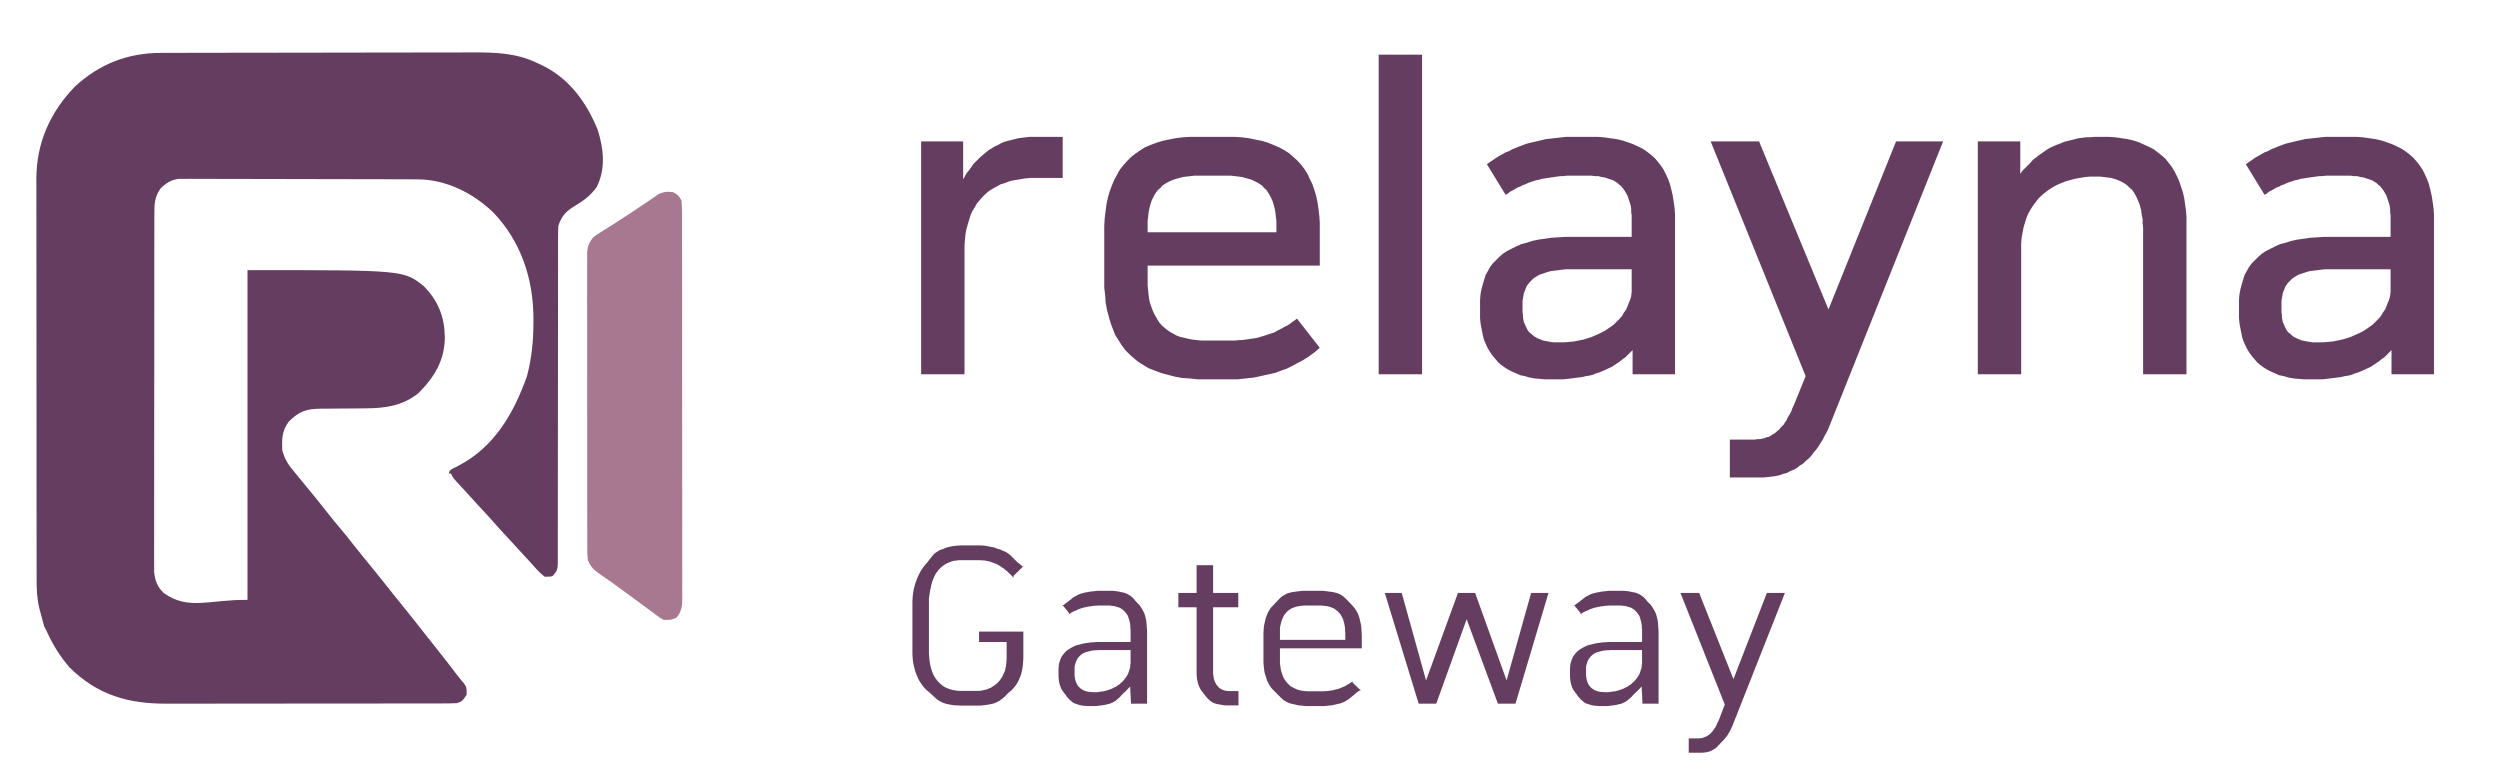
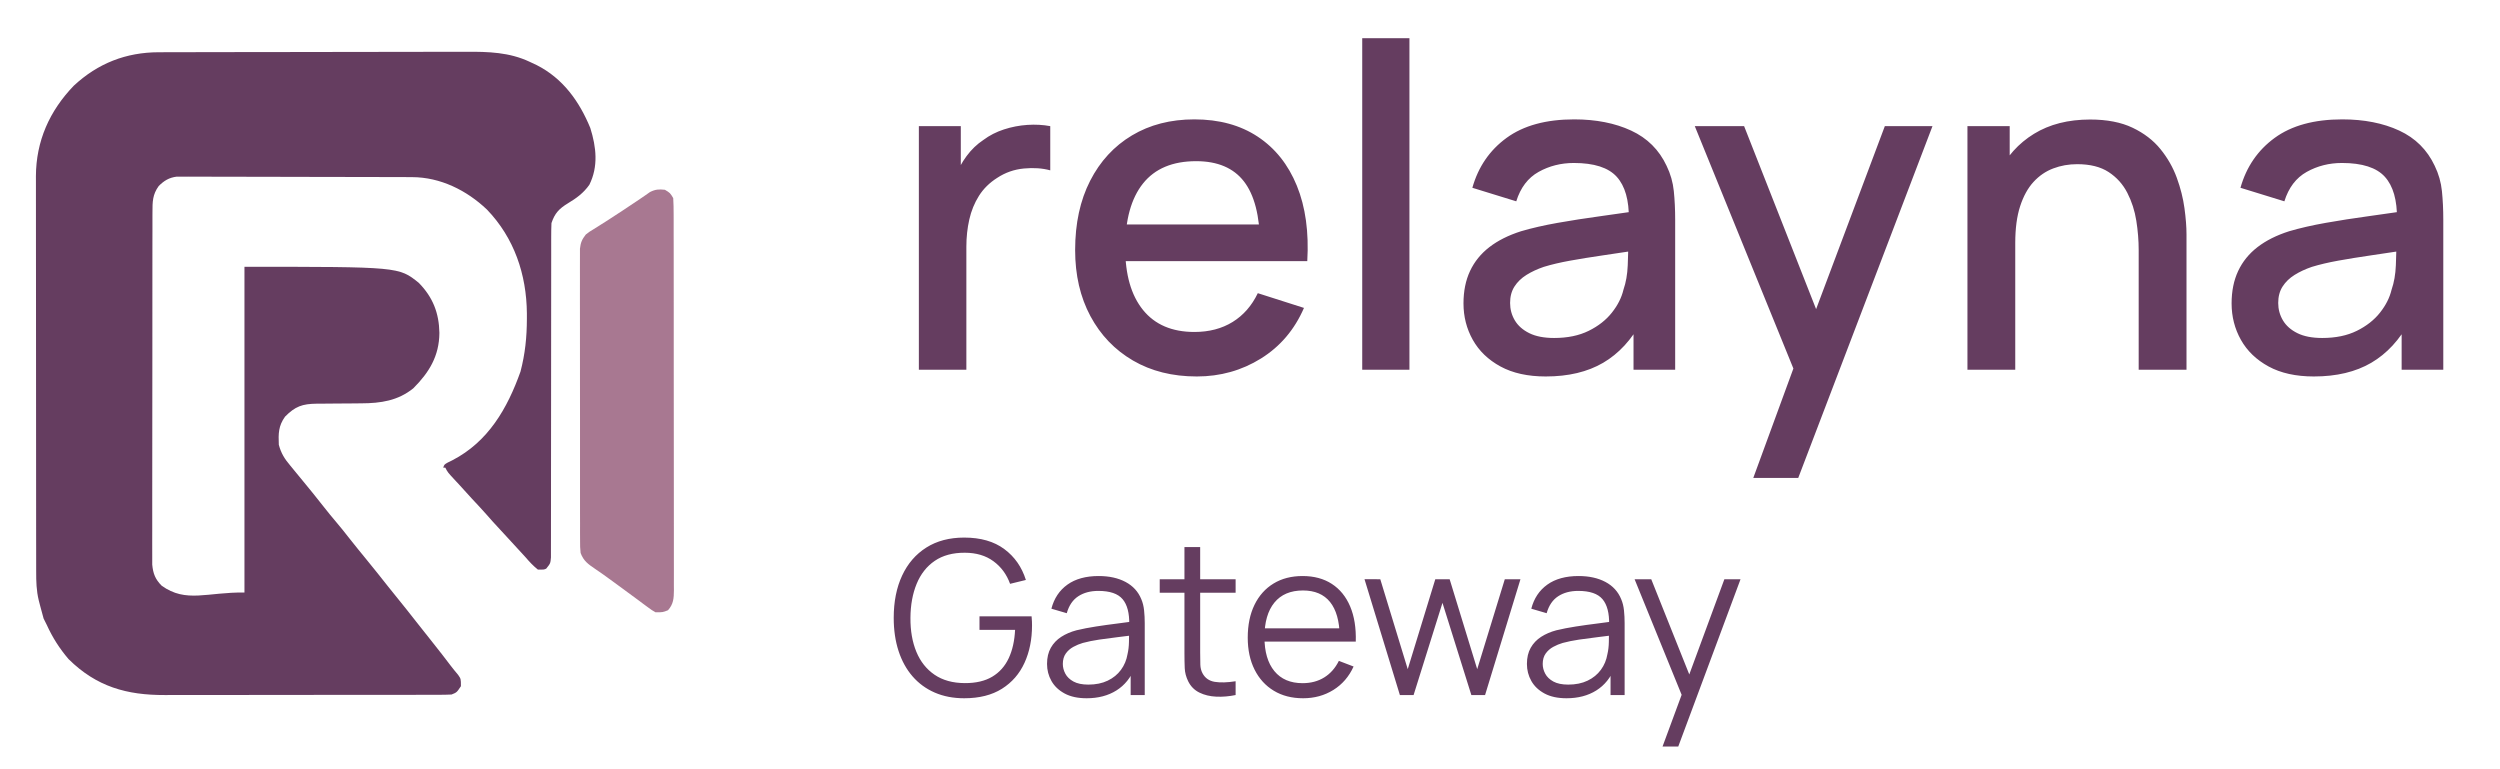
- <svg xmlns="http://www.w3.org/2000/svg" viewBox="0 0 333.962 104" role="img" aria-label="relayna Gateway">
+ <svg xmlns="http://www.w3.org/2000/svg" viewBox="0 0 338.11 104" role="img" aria-label="relayna Gateway">
  <g transform="translate(0 2.5) scale(1.5)">
    <g>
      <path id="frame" fill="#653D60" d="M14.313 3.044C14.442 3.043 14.57 3.043 14.703 3.043C15.134 3.041 15.565 3.041 15.996 3.04C16.305 3.039 16.614 3.039 16.923 3.038C17.938 3.035 18.953 3.034 19.968 3.033C20.319 3.032 20.669 3.032 21.019 3.031C22.475 3.029 23.932 3.027 25.389 3.026C27.473 3.025 29.558 3.022 31.642 3.016C33.109 3.013 34.576 3.011 36.044 3.01C36.919 3.01 37.794 3.009 38.67 3.006C39.495 3.003 40.319 3.002 41.144 3.003C41.445 3.003 41.746 3.003 42.047 3.001C44.026 2.991 45.929 3.043 47.751 3.903C47.962 4.001 48.173 4.1 48.39 4.202C50.758 5.404 52.234 7.468 53.223 9.873C53.762 11.591 53.963 13.342 53.135 14.998C52.604 15.745 51.981 16.197 51.205 16.664C50.413 17.147 50.019 17.556 49.722 18.447C49.704 18.856 49.698 19.266 49.698 19.676C49.698 19.802 49.697 19.927 49.697 20.056C49.697 20.477 49.697 20.899 49.698 21.32C49.697 21.621 49.697 21.923 49.697 22.225C49.696 22.875 49.696 23.524 49.696 24.174C49.696 25.201 49.695 26.228 49.693 27.255C49.689 30.175 49.687 33.096 49.686 36.016C49.686 37.629 49.684 39.241 49.681 40.854C49.679 41.875 49.679 42.897 49.68 43.918C49.68 44.553 49.679 45.188 49.677 45.822C49.676 46.117 49.676 46.412 49.677 46.707C49.678 47.109 49.677 47.511 49.675 47.912C49.675 48.137 49.675 48.362 49.675 48.594C49.628 49.13 49.628 49.13 49.252 49.599C49.065 49.693 49.065 49.693 48.502 49.693C48.061 49.34 47.743 48.993 47.376 48.567C46.846 47.986 46.314 47.408 45.781 46.831C44.308 45.236 44.308 45.236 43.875 44.737C43.439 44.242 42.987 43.763 42.537 43.282C42.142 42.859 41.756 42.429 41.371 41.998C41.28 41.901 41.19 41.804 41.096 41.704C40.358 40.911 40.358 40.911 40.151 40.497C40.089 40.497 40.027 40.497 39.963 40.497C40.057 40.216 40.057 40.216 40.372 40.036C40.508 39.97 40.644 39.903 40.784 39.834C44.023 38.158 45.744 35.164 46.93 31.835C47.348 30.239 47.503 28.727 47.505 27.079C47.505 26.916 47.505 26.753 47.505 26.585C47.475 23.078 46.362 19.78 43.904 17.227C42.071 15.486 39.707 14.312 37.155 14.304C36.965 14.303 36.775 14.302 36.579 14.301C36.475 14.301 36.475 14.301 35.95 14.3C35.73 14.299 35.511 14.299 35.285 14.298C34.559 14.295 33.832 14.294 33.105 14.292C32.855 14.292 32.605 14.291 32.354 14.291C31.313 14.289 30.272 14.287 29.231 14.286C27.74 14.284 26.248 14.281 24.757 14.276C23.708 14.273 22.659 14.271 21.61 14.27C20.983 14.27 20.357 14.268 19.73 14.266C19.032 14.263 18.333 14.263 17.634 14.263C17.427 14.262 17.22 14.26 17.006 14.259C16.815 14.259 16.625 14.26 16.429 14.261C16.264 14.261 16.098 14.26 15.928 14.26C15.246 14.347 14.793 14.622 14.312 15.104C13.748 15.882 13.748 16.525 13.747 17.456C13.746 17.594 13.746 17.732 13.745 17.874C13.744 18.336 13.744 18.799 13.745 19.261C13.744 19.593 13.743 19.924 13.742 20.256C13.74 21.156 13.74 22.057 13.74 22.958C13.74 23.709 13.739 24.461 13.739 25.212C13.737 26.985 13.736 28.758 13.737 30.531C13.738 32.361 13.736 34.19 13.732 36.02C13.729 37.59 13.728 39.161 13.728 40.731C13.729 41.669 13.728 42.607 13.726 43.545C13.724 44.428 13.724 45.31 13.726 46.192C13.726 46.516 13.726 46.84 13.724 47.164C13.723 47.606 13.724 48.047 13.726 48.489C13.726 48.737 13.726 48.984 13.726 49.239C13.799 50.046 14.003 50.568 14.576 51.141C16.784 52.73 18.683 51.709 22.041 51.757C22.041 42.065 22.041 32.373 22.041 22.388C35.959 22.388 35.959 22.388 37.752 23.83C39.026 25.122 39.587 26.559 39.617 28.352C39.6 30.434 38.696 31.912 37.266 33.343C35.875 34.468 34.319 34.691 32.59 34.699C32.296 34.702 32.002 34.705 31.709 34.708C31.247 34.711 30.785 34.715 30.323 34.717C29.876 34.72 29.43 34.724 28.983 34.729C28.914 34.729 28.914 34.729 28.566 34.73C27.26 34.745 26.621 34.967 25.701 35.899C25.104 36.728 25.095 37.421 25.138 38.433C25.346 39.206 25.656 39.702 26.17 40.309C26.377 40.561 26.584 40.814 26.791 41.066C26.906 41.204 27.02 41.342 27.137 41.485C27.845 42.343 28.547 43.204 29.231 44.08C29.563 44.505 29.902 44.92 30.252 45.33C30.692 45.846 31.113 46.374 31.53 46.91C32.018 47.531 32.52 48.142 33.02 48.754C33.69 49.576 34.355 50.4 35.008 51.235C35.295 51.6 35.588 51.96 35.882 52.32C36.437 53.002 36.982 53.691 37.524 54.384C38.048 55.054 38.574 55.721 39.107 56.384C39.624 57.029 40.127 57.682 40.626 58.341C40.845 58.627 41.074 58.906 41.306 59.181C41.558 59.545 41.558 59.545 41.558 60.202C41.183 60.765 41.183 60.765 40.714 60.953C40.342 60.971 39.97 60.977 39.598 60.978C39.362 60.978 39.127 60.979 38.884 60.98C38.622 60.98 38.36 60.98 38.098 60.98C37.822 60.98 37.547 60.981 37.272 60.982C36.523 60.983 35.774 60.984 35.025 60.984C34.557 60.984 34.088 60.984 33.62 60.985C31.985 60.987 30.35 60.987 28.715 60.987C27.193 60.987 25.671 60.989 24.149 60.992C22.842 60.995 21.534 60.996 20.226 60.995C19.446 60.995 18.666 60.996 17.885 60.998C17.15 61 16.415 61 15.679 60.998C15.411 60.998 15.142 60.999 14.873 61C11.429 61.013 8.704 60.251 6.184 57.762C5.362 56.8 4.736 55.816 4.213 54.666C4.167 54.573 4.167 54.573 3.932 54.103C3.828 53.745 3.731 53.385 3.639 53.024C3.59 52.835 3.541 52.646 3.491 52.452C3.281 51.582 3.261 50.758 3.262 49.868C3.261 49.712 3.261 49.556 3.261 49.396C3.26 48.871 3.26 48.346 3.26 47.822C3.259 47.446 3.259 47.071 3.258 46.695C3.257 45.674 3.256 44.652 3.256 43.631C3.256 42.992 3.256 42.354 3.255 41.716C3.254 39.719 3.253 37.722 3.252 35.725C3.252 33.42 3.25 31.115 3.248 28.81C3.246 27.028 3.245 25.247 3.245 23.465C3.244 22.401 3.244 21.337 3.242 20.273C3.241 19.272 3.241 18.27 3.241 17.268C3.241 16.901 3.241 16.535 3.24 16.168C3.239 15.665 3.239 15.163 3.24 14.661C3.24 14.517 3.239 14.373 3.238 14.224C3.252 11.052 4.459 8.341 6.653 6.061C8.831 4.039 11.36 3.05 14.313 3.044Z" />
      <path id="leaf" fill="#A87891" d="M59.949 15.444C60.419 15.726 60.419 15.726 60.7 16.195C60.728 16.676 60.739 17.146 60.737 17.628C60.738 17.777 60.738 17.925 60.739 18.078C60.74 18.578 60.74 19.078 60.739 19.578C60.74 19.936 60.741 20.293 60.742 20.651C60.744 21.623 60.744 22.596 60.744 23.569C60.744 24.38 60.745 25.192 60.746 26.003C60.747 27.916 60.748 29.83 60.747 31.744C60.746 33.719 60.748 35.695 60.752 37.671C60.755 39.366 60.756 41.061 60.756 42.755C60.755 43.768 60.756 44.781 60.758 45.794C60.76 46.747 60.76 47.699 60.758 48.651C60.758 49.001 60.758 49.351 60.76 49.701C60.761 50.178 60.76 50.655 60.758 51.132C60.76 51.271 60.761 51.411 60.762 51.554C60.756 52.282 60.723 52.794 60.231 53.352C59.762 53.54 59.762 53.54 59.105 53.54C58.755 53.34 58.755 53.34 58.378 53.059C58.238 52.956 58.098 52.853 57.954 52.747C57.807 52.637 57.661 52.527 57.51 52.414C57.215 52.197 56.919 51.98 56.624 51.763C56.476 51.653 56.328 51.543 56.175 51.431C55.736 51.107 55.295 50.786 54.853 50.467C54.716 50.367 54.578 50.268 54.437 50.165C54.178 49.981 53.917 49.799 53.653 49.622C53.026 49.197 52.613 48.906 52.349 48.191C52.301 47.664 52.301 47.664 52.301 47.045C52.3 46.809 52.298 46.574 52.297 46.332C52.298 46.072 52.298 45.811 52.299 45.551C52.298 45.277 52.297 45.002 52.296 44.728C52.294 43.983 52.295 43.239 52.295 42.494C52.296 41.872 52.295 41.25 52.295 40.629C52.293 39.162 52.293 37.696 52.295 36.229C52.297 34.716 52.295 33.203 52.292 31.689C52.289 30.39 52.289 29.091 52.29 27.792C52.29 27.016 52.29 26.24 52.288 25.464C52.286 24.735 52.287 24.005 52.289 23.276C52.289 23.008 52.289 22.74 52.288 22.472C52.286 22.107 52.288 21.742 52.29 21.376C52.29 21.172 52.29 20.967 52.29 20.756C52.353 20.195 52.473 19.92 52.818 19.479C53.117 19.242 53.117 19.242 53.475 19.027C54.244 18.552 55.001 18.064 55.756 17.567C55.874 17.491 55.991 17.414 56.112 17.335C56.643 16.988 57.171 16.638 57.694 16.278C57.775 16.223 57.775 16.223 58.184 15.943C58.254 15.894 58.254 15.894 58.605 15.648C59.094 15.402 59.408 15.385 59.949 15.444Z" />
    </g>
  </g>
-   <path fill="#653D60" d="M123.05 50.0V18.89H128.662V23.953L128.906 23.526L129.15 23.099L129.455 22.733L129.76 22.306L130.004 21.94L130.37 21.574L130.675 21.269L130.98 20.964L131.346 20.659L131.712 20.354L132.078 20.049L132.505 19.805L132.871 19.561L133.298 19.378L133.725 19.134L134.152 18.951L134.579 18.829L135.067 18.707L135.555 18.585L136.043 18.463L136.531 18.402L137.019 18.341L137.568 18.28H138.117H141.96V23.77H138.483H137.69L136.958 23.831L136.226 23.953L135.494 24.075L134.884 24.197L134.274 24.441L133.664 24.624L133.115 24.929L132.566 25.234L132.078 25.539L131.651 25.905L131.224 26.332L130.858 26.759L130.492 27.186L130.187 27.735L129.882 28.223L129.638 28.772L129.455 29.382L129.272 29.992L129.089 30.663L128.967 31.334L128.906 32.005L128.845 32.737V33.53V50.0Z M147.511 31.212V30.175L147.572 29.138L147.694 28.162L147.816 27.247L147.999 26.393L148.243 25.539L148.548 24.746L148.853 24.014L149.219 23.343L149.585 22.672L150.073 22.062L150.561 21.513L151.11 20.964L151.659 20.537L152.269 20.11L152.94 19.683L153.672 19.378L154.465 19.073L155.258 18.829L156.112 18.646L157.027 18.463L158.003 18.341L159.04 18.28H160.077H163.798H164.835L165.872 18.341L166.848 18.463L167.702 18.646L168.617 18.829L169.41 19.073L170.142 19.378L170.874 19.683L171.545 20.049L172.216 20.476L172.765 20.964L173.314 21.452L173.802 22.001L174.229 22.55L174.656 23.221L174.961 23.892L175.327 24.624L175.571 25.356L175.815 26.149L175.998 27.003L176.12 27.857L176.242 28.833L176.303 29.748V30.785V35.482H153.306V37.434V38.105L153.367 38.715L153.428 39.325L153.489 39.874L153.611 40.423L153.794 40.972L153.977 41.46L154.16 41.887L154.404 42.314L154.648 42.741L154.892 43.107L155.197 43.473L155.563 43.778L155.929 44.083L156.295 44.327L156.722 44.571L157.149 44.815L157.637 44.998L158.186 45.12L158.674 45.242L159.284 45.364L159.833 45.425L160.443 45.486H161.114H164.103H164.591H165.018L165.506 45.425H165.933L166.36 45.364L166.787 45.303L167.214 45.242L167.641 45.181L168.007 45.12L168.373 44.998L168.8 44.876L169.166 44.754L169.532 44.632L169.898 44.51L170.264 44.388L170.569 44.205L170.935 44.022L171.301 43.839L171.606 43.656L171.972 43.473L172.277 43.29L172.582 43.046L172.948 42.802L173.253 42.558L176.303 46.462L175.876 46.828L175.51 47.133L175.083 47.438L174.656 47.743L174.168 48.048L173.741 48.292L173.253 48.536L172.826 48.78L172.338 49.024L171.85 49.268L171.301 49.451L170.813 49.634L170.325 49.817L169.776 49.939L169.227 50.061L168.678 50.183L168.129 50.305L167.58 50.427L167.031 50.488L166.482 50.549L165.872 50.61L165.323 50.671H164.713H164.103H161.053H159.955L158.857 50.549L157.881 50.488L156.905 50.305L155.99 50.061L155.075 49.817L154.282 49.512L153.489 49.207L152.757 48.78L152.086 48.353L151.476 47.865L150.866 47.316L150.317 46.767L149.829 46.096L149.402 45.425L148.975 44.754L148.67 43.961L148.365 43.168L148.121 42.314L147.877 41.399L147.694 40.423L147.633 39.447L147.511 38.41V37.312ZM153.306 31.029H170.508V30.053V29.504L170.447 29.016L170.386 28.467L170.325 28.04L170.203 27.552L170.081 27.125L169.959 26.759L169.776 26.393L169.593 26.027L169.349 25.661L169.166 25.356L168.861 25.112L168.617 24.807L168.251 24.563L167.946 24.38L167.58 24.197L167.214 24.014L166.787 23.892L166.36 23.77L165.933 23.648L165.445 23.587L164.957 23.526L164.408 23.465H163.859H160.138H159.589L159.04 23.526L158.491 23.587L158.003 23.648L157.576 23.77L157.088 23.892L156.722 24.014L156.295 24.197L155.929 24.38L155.624 24.563L155.258 24.807L155.014 25.112L154.709 25.356L154.465 25.661L154.221 26.027L154.038 26.393L153.855 26.759L153.733 27.125L153.611 27.552L153.489 28.04L153.428 28.467L153.367 29.016L153.306 29.504V30.053Z M184.172 7.3H189.967V50.0H184.172Z M223.761 50.0H218.088V46.767L217.783 47.072L217.417 47.438L217.112 47.743L216.746 47.987L216.38 48.292L216.014 48.536L215.648 48.78L215.282 49.024L214.855 49.207L214.489 49.39L214.062 49.573L213.635 49.756L213.208 49.878L212.781 50.061L212.293 50.183L211.866 50.244L211.378 50.366L210.89 50.427L210.402 50.488L209.914 50.549L209.426 50.61L208.877 50.671H208.389H207.84H207.108H206.376L205.644 50.61L204.973 50.549L204.302 50.427L203.692 50.244L203.082 50.122L202.533 49.878L201.984 49.634L201.496 49.39L201.008 49.085L200.581 48.78L200.154 48.414L199.788 47.987L199.422 47.56L199.117 47.133L198.812 46.645L198.568 46.157L198.324 45.608L198.141 45.059L198.019 44.449L197.897 43.839L197.775 43.168L197.714 42.497V41.765V40.789V40.057L197.775 39.325L197.897 38.654L198.08 37.983L198.263 37.373L198.446 36.763L198.751 36.214L199.056 35.665L199.422 35.177L199.849 34.75L200.276 34.323L200.764 33.896L201.313 33.53L201.923 33.225L202.533 32.92L203.204 32.615L203.936 32.432L204.668 32.188L205.522 32.005L206.376 31.883L207.23 31.761L208.206 31.7L209.182 31.639H210.219H217.966V29.26V28.772L217.905 28.345V27.918L217.844 27.491L217.722 27.064L217.6 26.698L217.478 26.332L217.356 26.027L217.173 25.722L216.99 25.417L216.807 25.173L216.563 24.868L216.319 24.685L216.075 24.441L215.77 24.258L215.465 24.075L215.099 23.953L214.733 23.831L214.367 23.709L213.94 23.648L213.513 23.526H213.086L212.598 23.465H212.11H210.28H209.792H209.365L208.877 23.526H208.45L208.023 23.587L207.596 23.648L207.169 23.709L206.742 23.77L206.376 23.831L205.949 23.892L205.583 24.014L205.217 24.075L204.851 24.197L204.485 24.319L204.119 24.441L203.753 24.624L203.387 24.746L203.082 24.929L202.716 25.051L202.411 25.234L202.106 25.417L201.74 25.6L201.435 25.844L201.13 26.027L198.629 21.94L199.056 21.635L199.422 21.391L199.849 21.086L200.276 20.842L200.703 20.598L201.13 20.354L201.618 20.171L202.045 19.927L202.533 19.744L202.96 19.561L203.448 19.378L203.936 19.195L204.424 19.073L204.973 18.951L205.461 18.829L206.01 18.707L206.498 18.585L207.047 18.524L207.596 18.463L208.145 18.402L208.694 18.341L209.304 18.28H209.853H210.463H212.415H213.391L214.245 18.341L215.099 18.463L215.953 18.585L216.746 18.768L217.478 19.012L218.149 19.256L218.82 19.561L219.43 19.866L219.979 20.232L220.528 20.659L221.016 21.086L221.443 21.574L221.87 22.123L222.236 22.672L222.541 23.282L222.846 23.953L223.09 24.624L223.273 25.356L223.456 26.149L223.578 26.942L223.7 27.796L223.761 28.65V29.565ZM217.966 35.97H210.341H209.731H209.182L208.633 36.031L208.145 36.092L207.657 36.153L207.169 36.214L206.742 36.336L206.376 36.458L206.01 36.58L205.644 36.702L205.339 36.885L205.034 37.068L204.79 37.251L204.546 37.495L204.302 37.739L204.119 37.983L203.936 38.227L203.814 38.532L203.692 38.837L203.57 39.142L203.509 39.508L203.448 39.813L203.387 40.24V40.606V41.399V41.765L203.448 42.07V42.436L203.509 42.741L203.57 43.046L203.692 43.29L203.814 43.595L203.936 43.839L204.058 44.083L204.18 44.266L204.363 44.449L204.607 44.632L204.79 44.815L205.034 44.998L205.278 45.12L205.522 45.242L205.827 45.364L206.132 45.486L206.437 45.547L206.803 45.608L207.108 45.669L207.535 45.73H207.901H208.328H208.999L209.67 45.669L210.28 45.608L210.89 45.486L211.5 45.364L212.11 45.181L212.659 44.998L213.208 44.754L213.757 44.51L214.245 44.266L214.733 43.961L215.16 43.656L215.587 43.351L215.953 42.985L216.319 42.619L216.685 42.192L216.929 41.765L217.234 41.338L217.417 40.911L217.6 40.423L217.783 39.996L217.905 39.508L217.966 38.959V38.471Z M228.519 18.89H234.985L244.257 41.338L253.285 18.89H259.568L244.562 56.466L244.318 57.076L244.074 57.625L243.769 58.174L243.525 58.662L243.22 59.15L242.915 59.638L242.61 60.065L242.244 60.492L241.939 60.919L241.573 61.285L241.207 61.59L240.841 61.956L240.414 62.2L240.048 62.505L239.621 62.749L239.133 62.932L238.706 63.176L238.218 63.298L237.73 63.481L237.181 63.603L236.693 63.664L236.144 63.725L235.595 63.786H234.985H231.081V58.723H234.07H234.436L234.741 58.662H235.107L235.412 58.601L235.656 58.54L235.961 58.418L236.266 58.357L236.51 58.235L236.754 58.052L236.998 57.93L237.242 57.747L237.425 57.564L237.669 57.381L237.852 57.137L238.035 56.954L238.279 56.71L238.462 56.405L238.645 56.161L238.767 55.856L238.95 55.551L239.133 55.246L239.316 54.88L239.438 54.514L239.621 54.148L241.207 50.244Z M264.204 50.0V18.89H269.877V23.221L270.182 22.794L270.548 22.428L270.914 22.062L271.28 21.696L271.585 21.33L272.012 21.025L272.378 20.72L272.744 20.476L273.171 20.171L273.537 19.927L273.964 19.683L274.391 19.5L274.818 19.317L275.306 19.134L275.733 18.951L276.221 18.829L276.709 18.707L277.197 18.585L277.685 18.463L278.173 18.402L278.661 18.341H279.21L279.759 18.28H280.308H280.796H281.711L282.565 18.341L283.419 18.463L284.212 18.585L285.005 18.768L285.737 19.012L286.408 19.317L287.079 19.622L287.689 19.927L288.238 20.354L288.787 20.781L289.275 21.208L289.702 21.757L290.129 22.306L290.495 22.916L290.8 23.526L291.105 24.197L291.349 24.929L291.593 25.661L291.776 26.454L291.898 27.308L292.02 28.162L292.081 29.077V30.053V50.0H286.286V31.029V30.419L286.225 29.809V29.26L286.103 28.711L286.042 28.162L285.92 27.674L285.798 27.247L285.615 26.82L285.432 26.393L285.249 26.027L285.066 25.722L284.822 25.356L284.517 25.112L284.212 24.807L283.907 24.563L283.602 24.38L283.236 24.197L282.809 24.014L282.443 23.892L282.016 23.77L281.528 23.709L281.04 23.648L280.552 23.587H280.003H279.271L278.539 23.648L277.807 23.77L277.136 23.892L276.465 24.075L275.855 24.258L275.245 24.502L274.696 24.746L274.147 25.051L273.598 25.417L273.11 25.783L272.683 26.149L272.256 26.576L271.89 27.064L271.524 27.552L271.219 28.04L270.914 28.589L270.67 29.199L270.487 29.809L270.304 30.419L270.182 31.09L270.06 31.761L269.999 32.493V33.225V50.0Z M325.143 50.0H319.47V46.767L319.165 47.072L318.799 47.438L318.494 47.743L318.128 47.987L317.762 48.292L317.396 48.536L317.03 48.78L316.664 49.024L316.237 49.207L315.871 49.39L315.444 49.573L315.017 49.756L314.59 49.878L314.163 50.061L313.675 50.183L313.248 50.244L312.76 50.366L312.272 50.427L311.784 50.488L311.296 50.549L310.808 50.61L310.259 50.671H309.771H309.222H308.49H307.758L307.026 50.61L306.355 50.549L305.684 50.427L305.074 50.244L304.464 50.122L303.915 49.878L303.366 49.634L302.878 49.39L302.39 49.085L301.963 48.78L301.536 48.414L301.17 47.987L300.804 47.56L300.499 47.133L300.194 46.645L299.95 46.157L299.706 45.608L299.523 45.059L299.401 44.449L299.279 43.839L299.157 43.168L299.096 42.497V41.765V40.789V40.057L299.157 39.325L299.279 38.654L299.462 37.983L299.645 37.373L299.828 36.763L300.133 36.214L300.438 35.665L300.804 35.177L301.231 34.75L301.658 34.323L302.146 33.896L302.695 33.53L303.305 33.225L303.915 32.92L304.586 32.615L305.318 32.432L306.05 32.188L306.904 32.005L307.758 31.883L308.612 31.761L309.588 31.7L310.564 31.639H311.601H319.348V29.26V28.772L319.287 28.345V27.918L319.226 27.491L319.104 27.064L318.982 26.698L318.86 26.332L318.738 26.027L318.555 25.722L318.372 25.417L318.189 25.173L317.945 24.868L317.701 24.685L317.457 24.441L317.152 24.258L316.847 24.075L316.481 23.953L316.115 23.831L315.749 23.709L315.322 23.648L314.895 23.526H314.468L313.98 23.465H313.492H311.662H311.174H310.747L310.259 23.526H309.832L309.405 23.587L308.978 23.648L308.551 23.709L308.124 23.77L307.758 23.831L307.331 23.892L306.965 24.014L306.599 24.075L306.233 24.197L305.867 24.319L305.501 24.441L305.135 24.624L304.769 24.746L304.464 24.929L304.098 25.051L303.793 25.234L303.488 25.417L303.122 25.6L302.817 25.844L302.512 26.027L300.011 21.94L300.438 21.635L300.804 21.391L301.231 21.086L301.658 20.842L302.085 20.598L302.512 20.354L303 20.171L303.427 19.927L303.915 19.744L304.342 19.561L304.83 19.378L305.318 19.195L305.806 19.073L306.355 18.951L306.843 18.829L307.392 18.707L307.88 18.585L308.429 18.524L308.978 18.463L309.527 18.402L310.076 18.341L310.686 18.28H311.235H311.845H313.797H314.773L315.627 18.341L316.481 18.463L317.335 18.585L318.128 18.768L318.86 19.012L319.531 19.256L320.202 19.561L320.812 19.866L321.361 20.232L321.91 20.659L322.398 21.086L322.825 21.574L323.252 22.123L323.618 22.672L323.923 23.282L324.228 23.953L324.472 24.624L324.655 25.356L324.838 26.149L324.96 26.942L325.082 27.796L325.143 28.65V29.565ZM319.348 35.97H311.723H311.113H310.564L310.015 36.031L309.527 36.092L309.039 36.153L308.551 36.214L308.124 36.336L307.758 36.458L307.392 36.58L307.026 36.702L306.721 36.885L306.416 37.068L306.172 37.251L305.928 37.495L305.684 37.739L305.501 37.983L305.318 38.227L305.196 38.532L305.074 38.837L304.952 39.142L304.891 39.508L304.83 39.813L304.769 40.24V40.606V41.399V41.765L304.83 42.07V42.436L304.891 42.741L304.952 43.046L305.074 43.29L305.196 43.595L305.318 43.839L305.44 44.083L305.562 44.266L305.745 44.449L305.989 44.632L306.172 44.815L306.416 44.998L306.66 45.12L306.904 45.242L307.209 45.364L307.514 45.486L307.819 45.547L308.185 45.608L308.49 45.669L308.917 45.73H309.283H309.71H310.381L311.052 45.669L311.662 45.608L312.272 45.486L312.882 45.364L313.492 45.181L314.041 44.998L314.59 44.754L315.139 44.51L315.627 44.266L316.115 43.961L316.542 43.656L316.969 43.351L317.335 42.985L317.701 42.619L318.067 42.192L318.311 41.765L318.616 41.338L318.799 40.911L318.982 40.423L319.165 39.996L319.287 39.508L319.348 38.959V38.471Z" />
-   <path fill="#653D60" d="M136.704 75.643 135.37 76.948 135.399 77.209 135.225 77.006 135.051 76.803 134.877 76.629 134.674 76.455 134.5 76.281 134.297 76.136 134.123 75.962 133.92 75.846 133.717 75.701 133.543 75.585 133.34 75.469 133.137 75.353 132.905 75.266 132.702 75.179 132.499 75.121 132.296 75.034 132.064 74.976 131.861 74.947 131.629 74.889 131.426 74.86H131.194L130.962 74.831H130.73H128.41H128.062L127.714 74.889L127.395 74.918L127.105 75.005L126.815 75.121L126.525 75.237L126.264 75.382L126.003 75.556L125.771 75.73L125.539 75.962L125.336 76.194L125.133 76.455L124.959 76.716L124.814 77.006L124.669 77.325L124.553 77.644L124.437 78.021L124.35 78.427L124.263 78.833L124.205 79.181L124.147 79.558L124.089 79.964V80.399V80.863V86.866V87.272L124.118 87.678L124.147 88.084L124.205 88.461L124.263 88.809L124.35 89.157L124.437 89.476L124.553 89.795L124.669 90.085L124.814 90.375L124.988 90.636L125.162 90.868L125.365 91.1L125.568 91.303L125.8 91.506L126.032 91.68L126.293 91.825L126.554 91.941L126.844 92.057L127.134 92.144L127.453 92.202L127.772 92.26L128.12 92.289H128.468H130.498H130.788L131.078 92.26L131.339 92.202L131.6 92.144L131.861 92.086L132.093 91.97L132.354 91.883L132.557 91.738L132.789 91.593L132.992 91.448L133.195 91.274L133.369 91.1L133.543 90.897L133.688 90.694L133.833 90.491L133.949 90.259L134.065 89.998L134.181 89.766L134.268 89.505L134.326 89.244L134.384 88.954L134.413 88.664L134.442 88.374L134.471 88.084V85.764H130.788V84.372H136.704V87.91L136.675 88.374L136.646 88.838L136.588 89.244L136.501 89.65L136.414 90.056L136.269 90.433L136.124 90.781L135.979 91.1L135.776 91.419L135.573 91.709L135.341 91.97L135.109 92.231L134.819 92.463L134.529 92.724L134.239 93.043L133.891 93.333L133.543 93.594L133.166 93.797L132.76 93.971L132.354 94.058L131.919 94.145L131.455 94.203L130.962 94.261H130.469H128.352L127.83 94.232L127.337 94.203L126.873 94.116L126.409 94.029L125.974 93.884L125.568 93.681L125.162 93.42L124.814 93.101L124.466 92.782L124.147 92.492L123.828 92.231L123.538 91.941L123.277 91.651L123.045 91.303L122.813 90.955L122.639 90.607L122.465 90.201L122.291 89.766L122.175 89.331L122.059 88.867L121.972 88.403L121.914 87.881L121.885 87.359V86.808V80.921V80.37L121.914 79.819L121.972 79.268L122.059 78.746L122.175 78.282L122.291 77.876L122.465 77.412L122.639 76.977L122.842 76.571L123.045 76.194L123.306 75.817L123.567 75.469L123.857 75.15L124.147 74.773L124.466 74.367L124.814 73.961L125.191 73.7L125.568 73.468L126.003 73.323L126.409 73.149L126.873 73.033L127.337 72.946L127.83 72.888L128.352 72.859H130.73H131.049L131.368 72.888L131.687 72.917L131.977 72.975L132.296 73.033L132.586 73.091L132.876 73.149L133.137 73.265L133.427 73.352L133.717 73.439L133.978 73.584L134.239 73.671L134.5 73.816L134.732 73.99L134.993 74.193L135.225 74.425L135.457 74.657L135.689 74.889L135.892 75.092L136.124 75.266L136.327 75.44L136.501 75.585L136.704 75.759Z M153.234 94.0H151.088L150.972 91.709L150.45 92.26L150.305 92.405L150.131 92.55L149.986 92.695L149.812 92.869L149.667 93.043L149.493 93.217L149.319 93.362L149.145 93.507L148.971 93.652L148.768 93.768L148.594 93.855L148.391 93.942L148.188 94.029L147.985 94.058L147.782 94.116L147.55 94.174L147.347 94.203L147.115 94.232L146.883 94.261L146.651 94.29L146.419 94.319H146.187H145.926H145.578H145.23L144.911 94.29L144.592 94.261L144.302 94.203L144.012 94.116L143.751 94.029L143.49 93.942L143.258 93.797L143.055 93.623L142.823 93.42L142.649 93.217L142.446 92.985L142.301 92.753L142.127 92.55L142.011 92.376L141.866 92.173L141.75 91.97L141.663 91.738L141.576 91.506L141.518 91.245L141.46 90.984L141.431 90.694L141.402 90.404V90.085V89.621V89.302L141.431 88.983L141.46 88.693L141.547 88.403L141.634 88.142L141.721 87.91L141.837 87.678L141.982 87.475L142.156 87.272L142.33 87.069L142.533 86.895L142.736 86.75L142.968 86.605L143.229 86.46L143.519 86.315L143.809 86.199L144.157 86.112L144.505 86.025L144.853 85.938L145.259 85.88L145.665 85.822L146.1 85.793L146.564 85.764H147.057H151.03V84.14L151.001 83.879V83.647L150.972 83.415L150.943 83.212L150.885 82.98L150.827 82.777L150.769 82.574L150.711 82.4L150.624 82.197L150.508 82.023L150.392 81.878L150.276 81.733L150.131 81.588L149.986 81.443L149.841 81.356L149.667 81.24L149.493 81.153L149.29 81.095L149.087 81.037L148.884 80.979L148.681 80.95L148.449 80.921L148.217 80.892H147.956H147.086H146.854H146.622L146.419 80.921H146.187L145.984 80.95L145.781 80.979L145.549 81.008L145.375 81.037L145.172 81.066L144.969 81.124L144.795 81.153L144.592 81.211L144.418 81.269L144.244 81.327L144.07 81.385L143.896 81.472L143.722 81.559L143.548 81.617L143.374 81.704L143.2 81.791L143.055 81.878L142.881 81.994L142.736 82.081L142.823 81.907L141.924 80.805L141.895 80.921L142.098 80.805L142.272 80.66L142.475 80.515L142.678 80.37L142.881 80.196L143.084 80.051L143.287 79.877L143.49 79.732L143.722 79.616L143.925 79.5L144.157 79.384L144.389 79.297L144.621 79.239L144.853 79.181L145.085 79.123L145.346 79.094L145.578 79.036L145.839 79.007L146.1 78.978L146.361 78.949L146.622 78.92H146.912H147.173H148.101H148.536L148.942 78.949L149.348 79.007L149.725 79.094L150.073 79.152L150.421 79.268L150.711 79.413L151.001 79.587L151.291 79.819L151.523 80.08L151.755 80.37L151.987 80.602L152.19 80.805L152.364 81.037L152.509 81.269L152.654 81.53L152.799 81.791L152.915 82.081L153.002 82.4L153.089 82.748L153.147 83.096L153.176 83.473L153.205 83.879L153.234 84.285ZM151.03 86.837H147.115H146.825L146.535 86.866H146.274L146.042 86.895L145.781 86.924L145.578 86.982L145.346 87.04L145.143 87.098L144.94 87.156L144.766 87.243L144.592 87.33L144.447 87.446L144.302 87.562L144.157 87.707L144.041 87.852L143.925 87.997L143.838 88.171L143.751 88.345L143.693 88.519L143.635 88.722L143.577 88.896L143.548 89.099V89.331V89.534V89.911V90.114V90.288L143.577 90.462L143.606 90.636L143.635 90.81L143.693 90.984L143.751 91.158L143.809 91.303L143.896 91.448L143.983 91.593L144.07 91.709L144.186 91.825L144.302 91.941L144.447 92.028L144.563 92.115L144.708 92.202L144.882 92.26L145.027 92.318L145.201 92.376L145.375 92.405L145.549 92.434H145.752L145.955 92.463H146.158H146.477L146.825 92.434L147.115 92.376L147.434 92.347L147.753 92.26L148.043 92.173L148.304 92.086L148.594 91.97L148.855 91.825L149.116 91.709L149.348 91.535L149.58 91.39L149.783 91.187L149.986 91.013L150.16 90.81L150.334 90.578L150.479 90.375L150.624 90.143L150.74 89.882L150.827 89.621L150.914 89.36L150.972 89.099L151.001 88.809L151.03 88.519Z M159.846 75.498H162.05V79.21H165.414V81.124H162.05V89.592V89.795V89.998L162.079 90.172L162.108 90.375L162.137 90.549L162.166 90.723L162.224 90.897L162.282 91.042L162.34 91.187L162.427 91.332L162.514 91.477L162.601 91.593L162.717 91.709L162.804 91.825L162.92 91.912L163.036 91.999L163.181 92.086L163.326 92.144L163.442 92.202L163.587 92.231L163.761 92.289H163.906L164.051 92.318H164.225H165.443V94.232H164.167H163.79L163.442 94.203L163.123 94.145L162.804 94.087L162.485 94.029L162.224 93.942L161.963 93.826L161.702 93.652L161.47 93.449L161.267 93.246L161.064 92.985L160.89 92.782L160.716 92.55L160.571 92.376L160.426 92.173L160.31 91.97L160.194 91.738L160.107 91.506L160.02 91.245L159.962 90.984L159.904 90.694L159.875 90.375L159.846 90.056V89.708V81.124H157.41V79.21H159.846Z M168.778 85.068V84.575L168.807 84.111L168.836 83.676L168.923 83.27L169.01 82.893L169.097 82.516L169.242 82.168L169.358 81.849L169.532 81.559L169.706 81.269L169.909 81.037L170.141 80.805L170.373 80.544L170.634 80.283L170.895 79.993L171.214 79.703L171.533 79.5L171.881 79.297L172.258 79.181L172.635 79.094L173.07 79.036L173.505 78.978L173.969 78.92H174.462H176.231H176.724L177.188 78.978L177.623 79.036L178.058 79.094L178.435 79.181L178.812 79.297L179.16 79.471L179.479 79.703L179.769 79.964L180.059 80.254L180.32 80.544L180.552 80.776L180.755 81.008L180.958 81.24L181.132 81.501L181.306 81.791L181.451 82.11L181.567 82.429L181.654 82.777L181.741 83.154L181.828 83.56L181.857 83.966L181.886 84.401L181.915 84.865V86.605H170.982V88.026V88.345V88.693L171.04 88.983L171.069 89.273L171.127 89.563L171.214 89.853L171.301 90.114L171.388 90.375L171.504 90.607L171.649 90.839L171.794 91.042L171.968 91.245L172.142 91.419L172.316 91.593L172.519 91.738L172.751 91.854L172.983 91.97L173.215 92.086L173.476 92.173L173.737 92.231L174.027 92.289L174.317 92.318L174.636 92.347H174.955H176.376H176.608H176.84L177.043 92.318H177.275L177.478 92.289L177.681 92.26L177.884 92.231L178.087 92.202L178.29 92.144L178.493 92.086L178.667 92.057L178.87 91.999L179.044 91.912L179.218 91.854L179.392 91.767L179.566 91.709L179.74 91.622L179.914 91.506L180.088 91.419L180.262 91.303L180.407 91.216L180.581 91.1L180.726 90.984L180.668 91.158L181.799 92.26V92.115L181.625 92.26L181.422 92.376L181.219 92.521L181.016 92.695L180.813 92.869L180.61 93.043L180.378 93.217L180.175 93.391L179.943 93.536L179.711 93.681L179.479 93.797L179.247 93.884L179.015 93.971L178.754 94.029L178.493 94.087L178.261 94.145L178.0 94.203L177.739 94.232L177.478 94.261L177.188 94.29L176.927 94.319H176.666H176.376H174.926H174.404L173.911 94.261L173.447 94.232L173.012 94.116L172.577 94.029L172.171 93.913L171.823 93.739L171.446 93.507L171.127 93.217L170.837 92.927L170.547 92.637L170.286 92.376L170.054 92.144L169.822 91.883L169.619 91.593L169.445 91.274L169.271 90.955L169.155 90.578L169.039 90.201L168.923 89.824L168.865 89.389L168.807 88.925L168.778 88.461V87.968ZM170.982 85.474H179.711V84.517L179.682 84.227V83.966L179.653 83.705L179.595 83.444L179.566 83.212L179.479 82.98L179.421 82.748L179.334 82.545L179.218 82.342L179.102 82.139L178.986 81.965L178.841 81.82L178.696 81.646L178.522 81.53L178.348 81.385L178.145 81.269L177.942 81.182L177.739 81.095L177.536 81.037L177.304 80.979L177.043 80.95L176.811 80.921L176.521 80.892H176.26H174.491H174.201L173.94 80.921L173.679 80.95L173.447 80.979L173.186 81.037L172.983 81.095L172.751 81.182L172.548 81.269L172.345 81.385L172.171 81.501L171.997 81.646L171.852 81.791L171.707 81.965L171.562 82.139L171.446 82.342L171.359 82.545L171.272 82.748L171.185 82.98L171.127 83.212L171.069 83.444L171.011 83.705L170.982 83.966V84.227V84.517Z M184.989 79.21H187.251L190.499 90.897L194.762 79.21H197.053L201.258 90.897L204.535 79.21H206.855L202.447 94.0H200.098L195.922 82.719L191.862 94.0H189.513Z M221.558 94.0H219.412L219.296 91.709L218.774 92.26L218.629 92.405L218.455 92.55L218.31 92.695L218.136 92.869L217.991 93.043L217.817 93.217L217.643 93.362L217.469 93.507L217.295 93.652L217.092 93.768L216.918 93.855L216.715 93.942L216.512 94.029L216.309 94.058L216.106 94.116L215.874 94.174L215.671 94.203L215.439 94.232L215.207 94.261L214.975 94.29L214.743 94.319H214.511H214.25H213.902H213.554L213.235 94.29L212.916 94.261L212.626 94.203L212.336 94.116L212.075 94.029L211.814 93.942L211.582 93.797L211.379 93.623L211.147 93.42L210.973 93.217L210.77 92.985L210.625 92.753L210.451 92.55L210.335 92.376L210.19 92.173L210.074 91.97L209.987 91.738L209.9 91.506L209.842 91.245L209.784 90.984L209.755 90.694L209.726 90.404V90.085V89.621V89.302L209.755 88.983L209.784 88.693L209.871 88.403L209.958 88.142L210.045 87.91L210.161 87.678L210.306 87.475L210.48 87.272L210.654 87.069L210.857 86.895L211.06 86.75L211.292 86.605L211.553 86.46L211.843 86.315L212.133 86.199L212.481 86.112L212.829 86.025L213.177 85.938L213.583 85.88L213.989 85.822L214.424 85.793L214.888 85.764H215.381H219.354V84.14L219.325 83.879V83.647L219.296 83.415L219.267 83.212L219.209 82.98L219.151 82.777L219.093 82.574L219.035 82.4L218.948 82.197L218.832 82.023L218.716 81.878L218.6 81.733L218.455 81.588L218.31 81.443L218.165 81.356L217.991 81.24L217.817 81.153L217.614 81.095L217.411 81.037L217.208 80.979L217.005 80.95L216.773 80.921L216.541 80.892H216.28H215.41H215.178H214.946L214.743 80.921H214.511L214.308 80.95L214.105 80.979L213.873 81.008L213.699 81.037L213.496 81.066L213.293 81.124L213.119 81.153L212.916 81.211L212.742 81.269L212.568 81.327L212.394 81.385L212.22 81.472L212.046 81.559L211.872 81.617L211.698 81.704L211.524 81.791L211.379 81.878L211.205 81.994L211.06 82.081L211.147 81.907L210.248 80.805L210.219 80.921L210.422 80.805L210.596 80.66L210.799 80.515L211.002 80.37L211.205 80.196L211.408 80.051L211.611 79.877L211.814 79.732L212.046 79.616L212.249 79.5L212.481 79.384L212.713 79.297L212.945 79.239L213.177 79.181L213.409 79.123L213.67 79.094L213.902 79.036L214.163 79.007L214.424 78.978L214.685 78.949L214.946 78.92H215.236H215.497H216.425H216.86L217.266 78.949L217.672 79.007L218.049 79.094L218.397 79.152L218.745 79.268L219.035 79.413L219.325 79.587L219.615 79.819L219.847 80.08L220.079 80.37L220.311 80.602L220.514 80.805L220.688 81.037L220.833 81.269L220.978 81.53L221.123 81.791L221.239 82.081L221.326 82.4L221.413 82.748L221.471 83.096L221.5 83.473L221.529 83.879L221.558 84.285ZM219.354 86.837H215.439H215.149L214.859 86.866H214.598L214.366 86.895L214.105 86.924L213.902 86.982L213.67 87.04L213.467 87.098L213.264 87.156L213.09 87.243L212.916 87.33L212.771 87.446L212.626 87.562L212.481 87.707L212.365 87.852L212.249 87.997L212.162 88.171L212.075 88.345L212.017 88.519L211.959 88.722L211.901 88.896L211.872 89.099V89.331V89.534V89.911V90.114V90.288L211.901 90.462L211.93 90.636L211.959 90.81L212.017 90.984L212.075 91.158L212.133 91.303L212.22 91.448L212.307 91.593L212.394 91.709L212.51 91.825L212.626 91.941L212.771 92.028L212.887 92.115L213.032 92.202L213.206 92.26L213.351 92.318L213.525 92.376L213.699 92.405L213.873 92.434H214.076L214.279 92.463H214.482H214.801L215.149 92.434L215.439 92.376L215.758 92.347L216.077 92.26L216.367 92.173L216.628 92.086L216.918 91.97L217.179 91.825L217.44 91.709L217.672 91.535L217.904 91.39L218.107 91.187L218.31 91.013L218.484 90.81L218.658 90.578L218.803 90.375L218.948 90.143L219.064 89.882L219.151 89.621L219.238 89.36L219.296 89.099L219.325 88.809L219.354 88.519Z M224.487 79.21H226.981L231.563 90.723L236.029 79.21H238.436L231.447 96.9L231.331 97.161L231.215 97.422L231.099 97.654L230.954 97.886L230.838 98.089L230.693 98.321L230.548 98.495L230.403 98.669L230.258 98.843L230.084 99.017L229.939 99.162L229.765 99.365L229.591 99.539L229.417 99.742L229.214 99.916L229.011 100.061L228.808 100.177L228.605 100.293L228.373 100.38L228.17 100.438L227.909 100.496L227.677 100.525L227.416 100.554H227.155H225.589V98.64H226.72H226.894L227.068 98.611H227.242L227.416 98.582L227.561 98.524L227.706 98.466L227.851 98.408L227.996 98.35L228.141 98.263L228.257 98.176L228.373 98.089L228.518 97.973L228.605 97.857L228.721 97.741L228.837 97.596L228.924 97.48L229.011 97.335L229.127 97.19L229.214 97.016L229.301 96.871L229.359 96.697L229.446 96.523L229.533 96.349L229.62 96.175L230.403 94.116Z" />
+   <path fill="#653D60" d="M124.27 50.0V17.06H129.943V25.051L129.15 24.014Q129.75 22.428 130.726 21.106Q131.702 19.785 132.993 18.931Q134.233 18.005 135.784 17.502Q137.334 16.999 138.951 16.892Q140.567 16.786 142.041 17.06V23.038Q140.445 22.601 138.473 22.789Q136.501 22.977 134.864 24.055Q133.308 25.041 132.398 26.485Q131.488 27.928 131.092 29.682Q130.695 31.436 130.695 33.367V50.0Z M161.856 50.915Q156.925 50.915 153.23 48.76Q149.534 46.604 147.47 42.751Q145.406 38.898 145.406 33.815Q145.406 28.416 147.435 24.451Q149.463 20.486 153.087 18.316Q156.712 16.145 161.531 16.145Q166.563 16.145 170.101 18.483Q173.639 20.822 175.393 25.122Q177.147 29.423 176.801 35.319H170.416V33.001Q170.355 27.278 168.236 24.538Q166.116 21.798 161.775 21.798Q156.997 21.798 154.587 24.812Q152.178 27.827 152.178 33.53Q152.178 38.949 154.587 41.923Q156.997 44.896 161.531 44.896Q164.52 44.896 166.706 43.544Q168.891 42.192 170.111 39.65L176.354 41.643Q174.443 46.055 170.539 48.485Q166.635 50.915 161.856 50.915ZM150.104 35.319V30.358H173.609V35.319Z M184.233 50.0V5.165H190.618V50.0Z M209.05 50.915Q205.41 50.915 202.929 49.563Q200.449 48.211 199.188 45.964Q197.928 43.717 197.928 41.033Q197.928 38.542 198.817 36.646Q199.707 34.75 201.435 33.418Q203.163 32.086 205.715 31.273Q207.891 30.632 210.671 30.139Q213.452 29.646 216.512 29.229Q219.572 28.813 222.592 28.365L220.294 29.667Q220.345 25.773 218.652 23.907Q216.959 22.042 212.852 22.042Q210.25 22.042 208.089 23.246Q205.929 24.451 205.065 27.227L199.127 25.397Q200.327 21.147 203.758 18.646Q207.189 16.145 212.893 16.145Q217.326 16.145 220.599 17.66Q223.873 19.175 225.398 22.428Q226.191 24.055 226.374 25.854Q226.557 27.654 226.557 29.707V50.0H220.924V42.477L222.022 43.432Q219.979 47.214 216.817 49.065Q213.655 50.915 209.05 50.915ZM210.189 45.71Q212.903 45.71 214.86 44.744Q216.817 43.778 218.002 42.278Q219.186 40.779 219.562 39.183Q220.07 37.719 220.142 35.879Q220.213 34.038 220.213 32.961L222.287 33.713Q219.288 34.171 216.812 34.531Q214.336 34.892 212.344 35.253Q210.351 35.614 208.786 36.092Q207.474 36.539 206.447 37.18Q205.42 37.82 204.826 38.746Q204.231 39.671 204.231 40.972Q204.231 42.253 204.871 43.331Q205.512 44.408 206.829 45.059Q208.145 45.71 210.189 45.71Z M237.12 64.64 243.484 47.275 243.586 52.399 229.21 17.06H235.88L246.616 44.347H244.664L254.912 17.06H261.357L243.2 64.64Z M289.244 50.0V33.815Q289.244 31.883 288.924 29.855Q288.604 27.827 287.709 26.083Q286.815 24.339 285.183 23.272Q283.551 22.204 280.928 22.204Q279.21 22.204 277.69 22.779Q276.17 23.353 275.021 24.604Q273.873 25.854 273.212 27.888Q272.551 29.921 272.551 32.859L268.586 31.375Q268.586 26.891 270.263 23.46Q271.941 20.029 275.087 18.097Q278.234 16.165 282.677 16.165Q286.093 16.165 288.416 17.274Q290.739 18.382 292.188 20.166Q293.637 21.95 294.399 24.045Q295.162 26.139 295.436 28.157Q295.711 30.175 295.711 31.7V50.0ZM266.085 50.0V17.06H271.799V26.576H272.551V50.0Z M312.933 50.915Q309.293 50.915 306.812 49.563Q304.332 48.211 303.071 45.964Q301.81 43.717 301.81 41.033Q301.81 38.542 302.7 36.646Q303.59 34.75 305.318 33.418Q307.046 32.086 309.598 31.273Q311.774 30.632 314.554 30.139Q317.335 29.646 320.395 29.229Q323.455 28.813 326.475 28.365L324.177 29.667Q324.228 25.773 322.535 23.907Q320.842 22.042 316.735 22.042Q314.133 22.042 311.972 23.246Q309.812 24.451 308.948 27.227L303.01 25.397Q304.21 21.147 307.641 18.646Q311.072 16.145 316.776 16.145Q321.209 16.145 324.482 17.66Q327.756 19.175 329.281 22.428Q330.074 24.055 330.257 25.854Q330.44 27.654 330.44 29.707V50.0H324.807V42.477L325.905 43.432Q323.862 47.214 320.7 49.065Q317.538 50.915 312.933 50.915ZM314.072 45.71Q316.786 45.71 318.743 44.744Q320.7 43.778 321.885 42.278Q323.069 40.779 323.445 39.183Q323.953 37.719 324.025 35.879Q324.096 34.038 324.096 32.961L326.17 33.713Q323.171 34.171 320.695 34.531Q318.219 34.892 316.227 35.253Q314.234 35.614 312.669 36.092Q311.357 36.539 310.33 37.18Q309.303 37.82 308.709 38.746Q308.114 39.671 308.114 40.972Q308.114 42.253 308.754 43.331Q309.395 44.408 310.712 45.059Q312.028 45.71 314.072 45.71Z" />
+   <path fill="#653D60" d="M130.401 94.435Q128.188 94.435 126.423 93.669Q124.659 92.903 123.42 91.477Q122.18 90.051 121.525 88.045Q120.87 86.039 120.87 83.56Q120.87 80.278 122.008 77.84Q123.146 75.401 125.28 74.053Q127.414 72.704 130.401 72.704Q133.736 72.704 135.829 74.261Q137.922 75.817 138.744 78.437L136.607 78.959Q135.916 77.045 134.357 75.902Q132.799 74.758 130.488 74.754Q128.038 74.744 126.414 75.856Q124.79 76.967 123.971 78.959Q123.151 80.95 123.132 83.56Q123.113 86.17 123.932 88.152Q124.751 90.133 126.394 91.255Q128.038 92.376 130.488 92.386Q132.726 92.395 134.193 91.521Q135.66 90.646 136.419 89.027Q137.178 87.407 137.284 85.184H132.47V83.357H139.517Q139.556 83.691 139.565 84.063Q139.575 84.435 139.575 84.594Q139.575 87.412 138.56 89.64Q137.545 91.869 135.505 93.152Q133.466 94.435 130.401 94.435Z M146.96 94.435Q145.182 94.435 143.99 93.795Q142.799 93.154 142.202 92.098Q141.605 91.042 141.605 89.795Q141.605 88.514 142.117 87.61Q142.63 86.706 143.526 86.129Q144.423 85.551 145.588 85.242Q146.786 84.952 148.227 84.73Q149.667 84.507 151.054 84.336Q152.441 84.164 153.485 84.014L152.722 84.469Q152.77 82.158 151.828 81.037Q150.885 79.916 148.546 79.916Q146.941 79.916 145.829 80.641Q144.718 81.366 144.273 82.932L142.195 82.323Q142.741 80.225 144.365 79.065Q145.989 77.905 148.584 77.905Q150.725 77.905 152.229 78.707Q153.732 79.51 154.355 81.037Q154.645 81.714 154.732 82.555Q154.819 83.396 154.819 84.275V94.0H152.915V90.066L153.466 90.307Q152.669 92.323 150.989 93.379Q149.309 94.435 146.96 94.435ZM147.202 92.589Q148.695 92.589 149.81 92.055Q150.924 91.521 151.608 90.588Q152.292 89.655 152.49 88.471Q152.669 87.717 152.685 86.815Q152.702 85.914 152.702 85.455L153.514 85.88Q152.417 86.025 151.151 86.172Q149.885 86.32 148.657 86.503Q147.429 86.687 146.448 86.953Q145.781 87.146 145.16 87.487Q144.539 87.828 144.14 88.388Q143.741 88.949 143.741 89.795Q143.741 90.477 144.082 91.117Q144.423 91.757 145.182 92.173Q145.94 92.589 147.202 92.589Z M167.11 94.0Q165.786 94.275 164.503 94.22Q163.22 94.164 162.212 93.669Q161.204 93.173 160.692 92.134Q160.267 91.264 160.228 90.368Q160.189 89.471 160.189 88.326V73.99H162.316V88.248Q162.316 89.23 162.338 89.889Q162.359 90.549 162.635 91.061Q163.157 92.033 164.293 92.217Q165.428 92.4 167.11 92.134ZM156.845 80.167V78.34H167.11V80.167Z M176.241 94.435Q173.959 94.435 172.28 93.422Q170.6 92.41 169.675 90.566Q168.749 88.722 168.749 86.238Q168.749 83.671 169.662 81.801Q170.576 79.93 172.239 78.918Q173.901 77.905 176.163 77.905Q178.483 77.905 180.122 78.968Q181.76 80.032 182.601 82.018Q183.442 84.005 183.36 86.769H181.19V86.015Q181.132 82.965 179.878 81.412Q178.624 79.858 176.221 79.858Q173.693 79.858 172.352 81.499Q171.011 83.139 171.011 86.17Q171.011 89.133 172.352 90.764Q173.693 92.395 176.163 92.395Q177.845 92.395 179.097 91.617Q180.349 90.839 181.074 89.379L183.065 90.143Q182.132 92.192 180.327 93.314Q178.522 94.435 176.241 94.435ZM170.257 86.769V84.981H182.224V86.769Z M189.325 94.0 184.54 78.33 186.676 78.34 190.388 90.501 194.114 78.34H196.057L199.784 90.501L203.515 78.34H205.632L200.847 94.0H198.991L195.086 81.53L191.18 94.0Z M211.862 94.435Q210.084 94.435 208.892 93.795Q207.701 93.154 207.104 92.098Q206.507 91.042 206.507 89.795Q206.507 88.514 207.019 87.61Q207.532 86.706 208.428 86.129Q209.325 85.551 210.49 85.242Q211.688 84.952 213.129 84.73Q214.569 84.507 215.956 84.336Q217.343 84.164 218.387 84.014L217.624 84.469Q217.672 82.158 216.73 81.037Q215.787 79.916 213.448 79.916Q211.843 79.916 210.731 80.641Q209.62 81.366 209.175 82.932L207.097 82.323Q207.643 80.225 209.267 79.065Q210.891 77.905 213.486 77.905Q215.627 77.905 217.131 78.707Q218.634 79.51 219.257 81.037Q219.547 81.714 219.634 82.555Q219.721 83.396 219.721 84.275V94.0H217.817V90.066L218.368 90.307Q217.571 92.323 215.891 93.379Q214.211 94.435 211.862 94.435ZM212.104 92.589Q213.597 92.589 214.712 92.055Q215.826 91.521 216.51 90.588Q217.194 89.655 217.392 88.471Q217.571 87.717 217.587 86.815Q217.604 85.914 217.604 85.455L218.416 85.88Q217.319 86.025 216.053 86.172Q214.787 86.32 213.559 86.503Q212.331 86.687 211.35 86.953Q210.683 87.146 210.062 87.487Q209.441 87.828 209.042 88.388Q208.643 88.949 208.643 89.795Q208.643 90.477 208.984 91.117Q209.325 91.757 210.084 92.173Q210.842 92.589 212.104 92.589Z M224.85 100.96 227.885 92.743 227.924 95.179 221.07 78.34H223.322L228.948 92.424H228.02L233.211 78.34H235.396L226.976 100.96Z" />
</svg>
